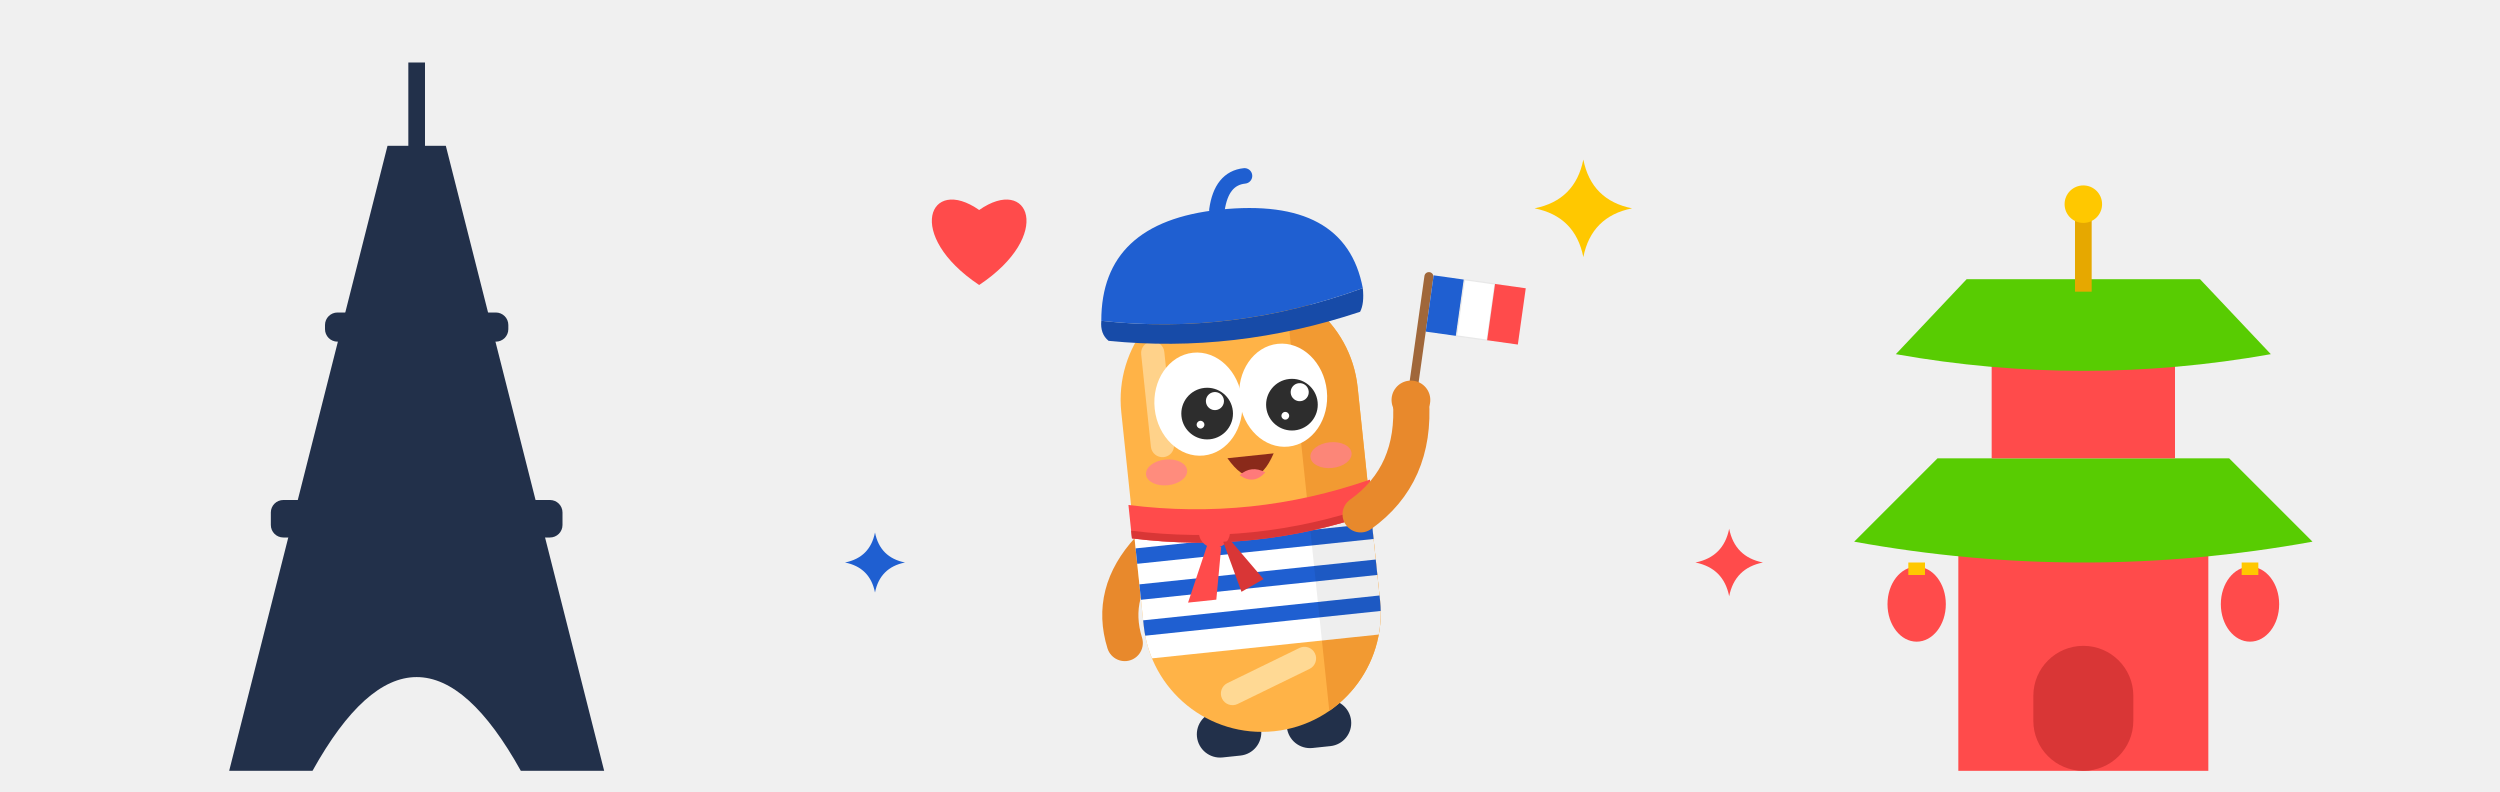
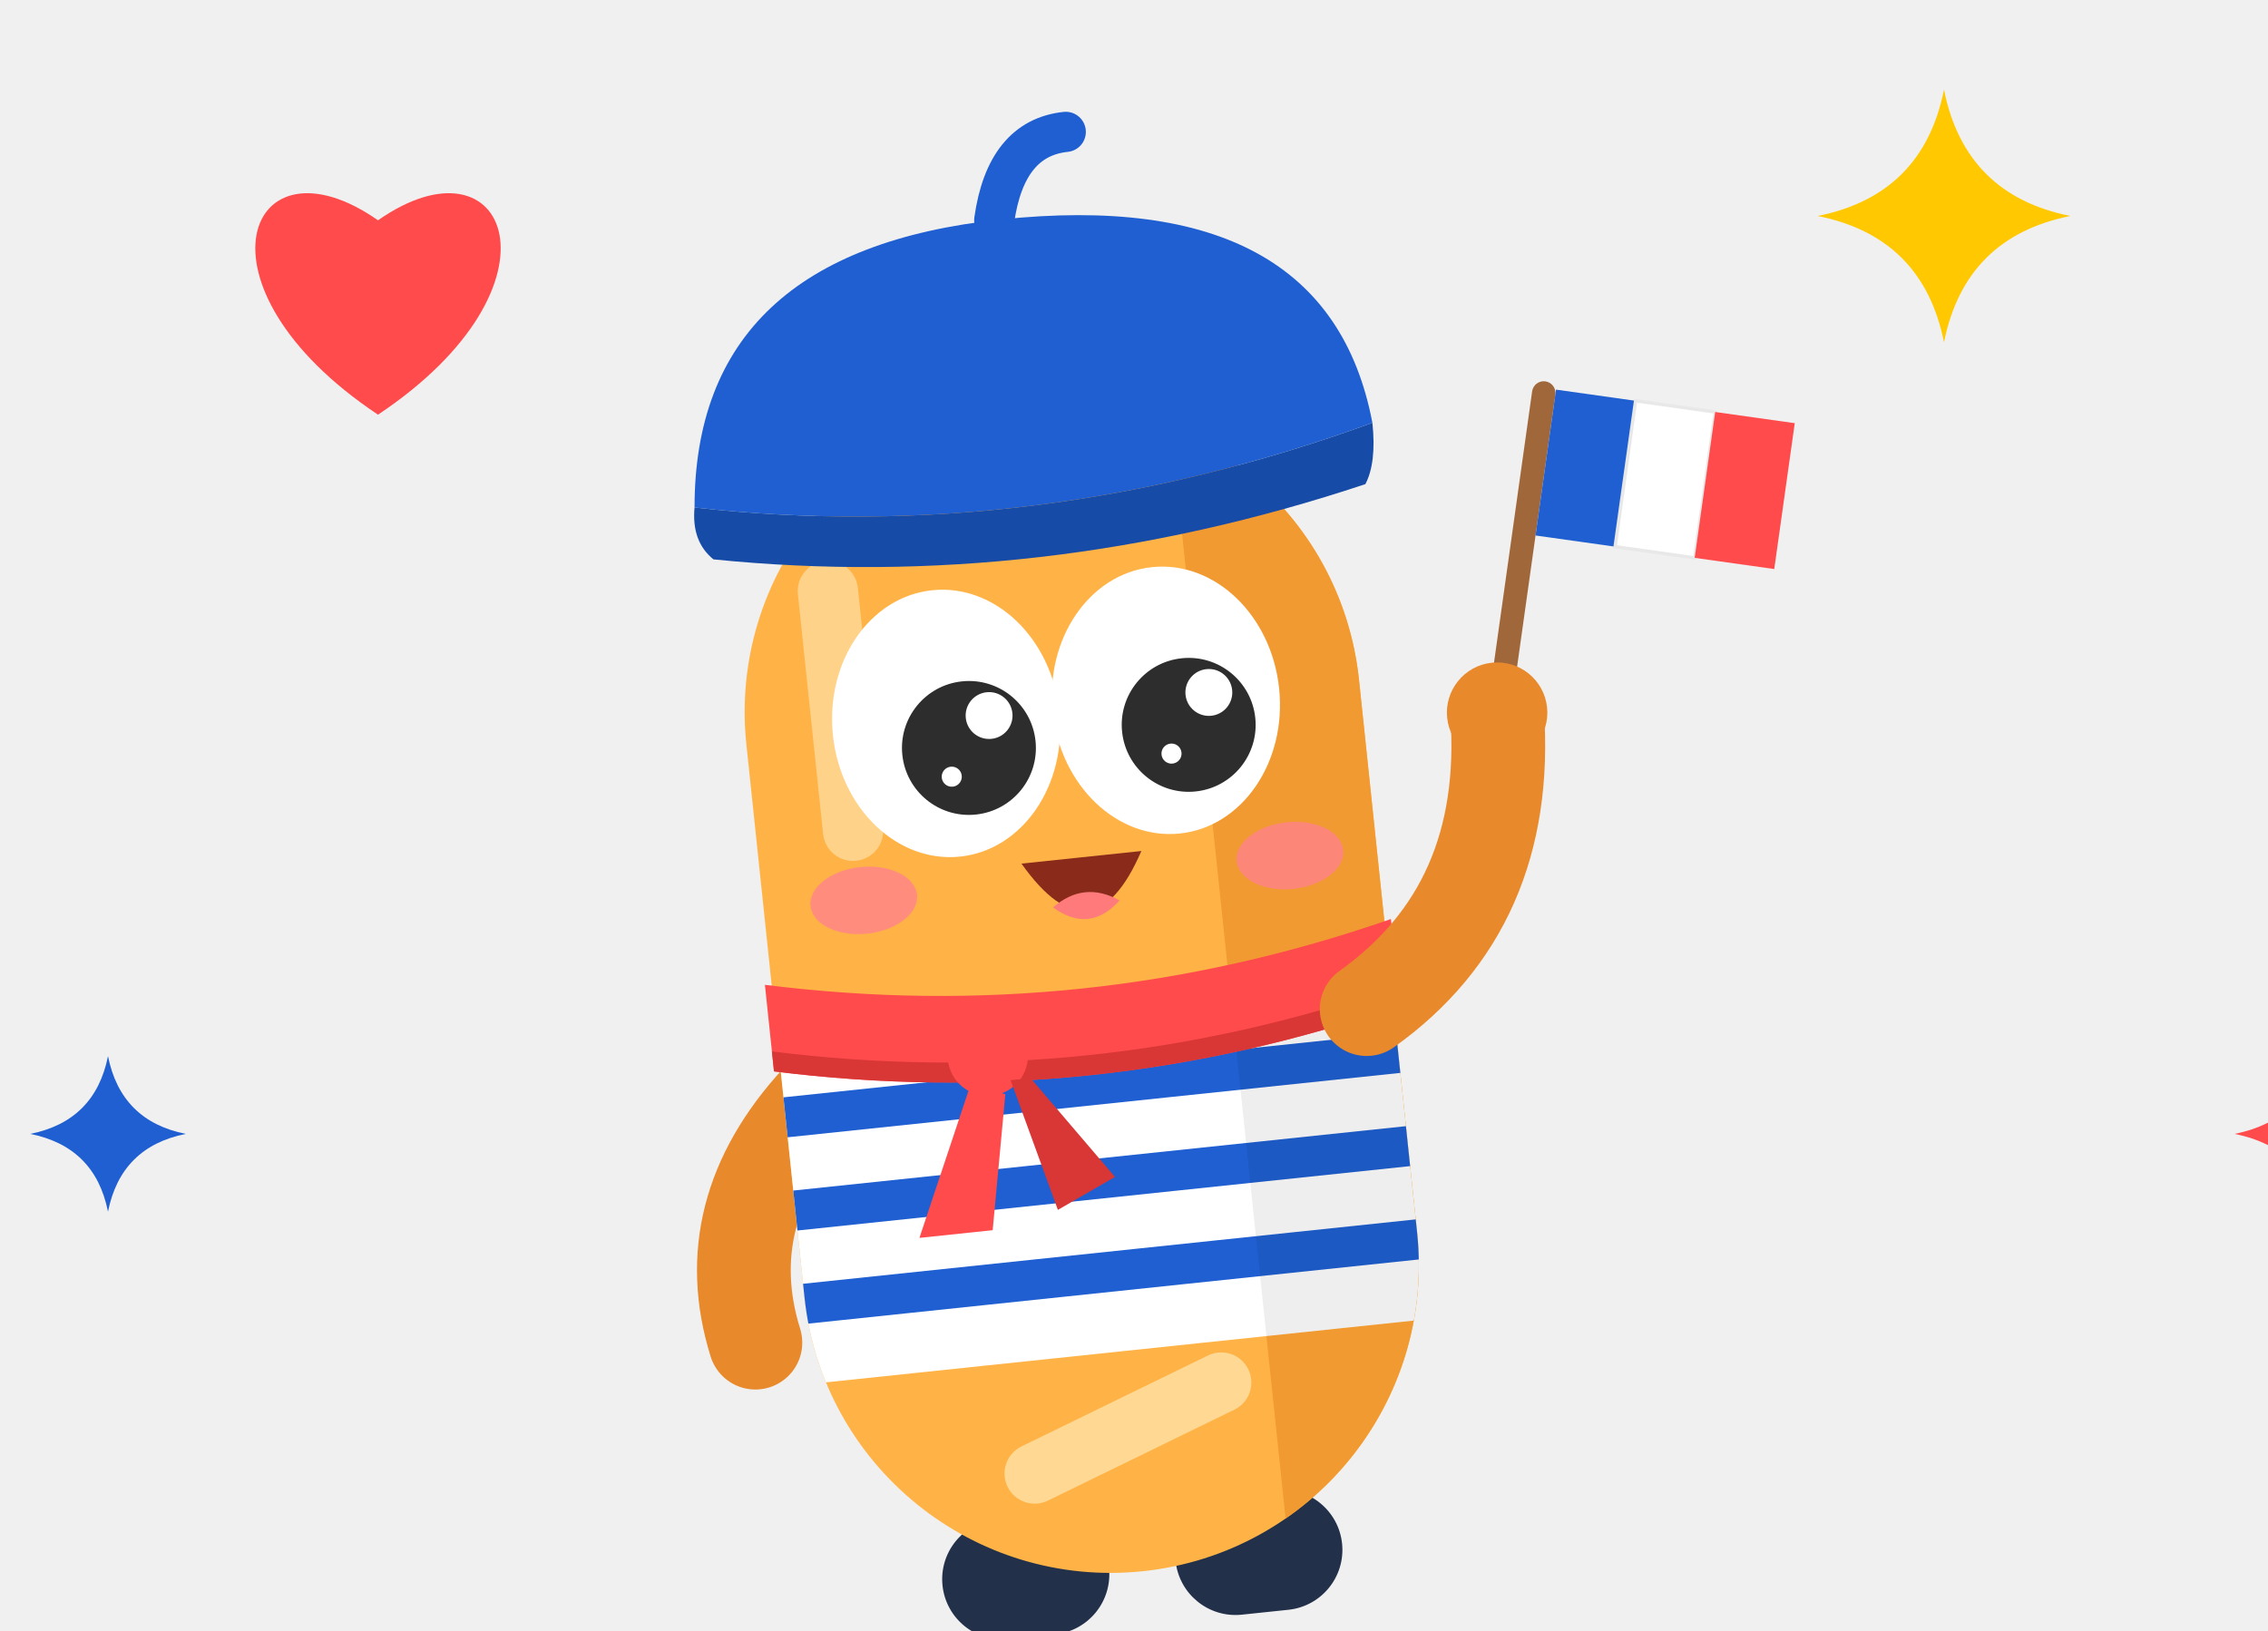
- <svg xmlns="http://www.w3.org/2000/svg" viewBox="0 30 1200 380" width="1200" height="380">
-   <g transform="translate(200 400)">
-     <path d="M-90 0 L-14 -300 H14 L90 0 H50 Q0 -90 -50 0 Z" fill="#22304a" />
-     <rect x="-70" y="-130" width="140" height="18" rx="6" fill="#22304a" />
-     <rect x="-44" y="-220" width="88" height="14" rx="6" fill="#22304a" />
-     <rect x="-4" y="-340" width="8" height="44" fill="#22304a" />
-   </g>
-   <g transform="translate(1000 400)">
-     <rect x="-60" y="-110" width="120" height="110" fill="#ff4b4b" />
-     <rect x="-24" y="-60" width="48" height="60" rx="24" fill="#d93636" />
-     <path d="M-110 -110 Q0 -90 110 -110 L70 -150 H-70 Z" fill="#58cc02" />
-     <rect x="-44" y="-200" width="88" height="50" fill="#ff4b4b" />
-     <path d="M-90 -200 Q0 -184 90 -200 L56 -236 H-56 Z" fill="#58cc02" />
-     <rect x="-4" y="-270" width="8" height="40" fill="#e6a800" />
-     <circle cx="0" cy="-272" r="9" fill="#ffc800" />
-     <g fill="#ff4b4b">
-       <ellipse cx="-80" cy="-80" rx="14" ry="18" />
-       <ellipse cx="80" cy="-80" rx="14" ry="18" />
-     </g>
-     <g fill="#ffc800">
-       <rect x="-84" y="-100" width="8" height="6" />
-       <rect x="76" y="-100" width="8" height="6" />
-     </g>
-   </g>
+ <svg xmlns="http://www.w3.org/2000/svg" viewBox="400 90 420 302" width="420" height="302">
  <path transform="translate(470 150) scale(1.2)" d="M0 14 C-30 -6 -20 -30 0 -16 C20 -30 30 -6 0 14 Z" fill="#ff4b4b" />
  <path transform="translate(760 130) scale(1.3)" d="M0 -18 Q3 -3 18 0 Q3 3 0 18 Q-3 3 -18 0 Q-3 -3 0 -18 Z" fill="#ffc800" />
  <path transform="translate(420 300) scale(0.8)" d="M0 -18 Q3 -3 18 0 Q3 3 0 18 Q-3 3 -18 0 Q-3 -3 0 -18 Z" fill="#1f5fd1" />
  <path transform="translate(830 300) scale(0.9)" d="M0 -18 Q3 -3 18 0 Q3 3 0 18 Q-3 3 -18 0 Q-3 -3 0 -18 Z" fill="#ff4b4b" />
  <g transform="translate(600 270) scale(0.62) rotate(-6)">
    <defs>
      <clipPath id="b0">
        <rect x="-92" y="-170" width="184" height="350" rx="92" />
      </clipPath>
    </defs>
    <rect x="-60" y="160" width="50" height="36" rx="18" fill="#22304a" />
    <rect x="10" y="160" width="50" height="36" rx="18" fill="#22304a" />
    <path d="M-82 30 Q-116 60 -108 100" fill="none" stroke="#e8892c" stroke-width="28" stroke-linecap="round" />
    <g clip-path="url(#b0)">
      <rect x="-92" y="-170" width="184" height="350" fill="#ffb347" />
      <rect x="44" y="-170" width="60" height="350" fill="#f29a32" />
      <rect x="-72" y="-130" width="18" height="90" rx="9" fill="#ffd28a" />
      <rect x="-92" y="10" width="184" height="104" fill="#ffffff" />
      <rect x="-92" y="28" width="184" height="12" fill="#1f5fd1" />
      <rect x="-92" y="56" width="184" height="12" fill="#1f5fd1" />
      <rect x="-92" y="84" width="184" height="12" fill="#1f5fd1" />
      <rect x="44" y="10" width="60" height="104" fill="#000" opacity=".07" />
      <rect x="-40" y="128" width="80" height="18" rx="9" fill="#ffd994" transform="rotate(-20 0 137)" />
    </g>
    <ellipse cx="-32" cy="-78" rx="34" ry="40" fill="#ffffff" />
    <ellipse cx="34" cy="-78" rx="34" ry="40" fill="#ffffff" />
    <circle cx="-26" cy="-70" r="20" fill="#2d2d2d" />
    <circle cx="40" cy="-70" r="20" fill="#2d2d2d" />
    <circle cx="-19" cy="-79" r="7" fill="#ffffff" />
    <circle cx="47" cy="-79" r="7" fill="#ffffff" />
    <circle cx="-32" cy="-62" r="3" fill="#ffffff" />
    <circle cx="34" cy="-62" r="3" fill="#ffffff" />
    <ellipse cx="-62" cy="-28" rx="16" ry="10" fill="#ff7f8f" opacity=".75" />
    <ellipse cx="66" cy="-28" rx="16" ry="10" fill="#ff7f8f" opacity=".75" />
    <path d="M-14 -34 Q4 -2 22 -34 Z" fill="#8a2a1a" />
    <path d="M-6 -20 Q4 -11 14 -20 Q4 -27 -6 -20 Z" fill="#ff7a7a" />
    <path d="M-94 -6 Q0 16 94 -6 V20 Q0 42 -94 20 Z" fill="#ff4b4b" />
    <path d="M-94 14 Q0 36 94 14 V20 Q0 42 -94 20 Z" fill="#d93636" />
    <circle cx="-30" cy="22" r="12" fill="#ff4b4b" />
    <path d="M-36 30 L-56 74 L-34 74 L-26 34 Z" fill="#ff4b4b" />
    <path d="M-24 30 L-14 70 L4 62 L-18 30 Z" fill="#d93636" />
    <path d="M-100 -150 Q-92 -226 0 -226 Q98 -226 104 -154 Q0 -128 -100 -150 Z" fill="#1f5fd1" />
    <path d="M-100 -150 Q0 -128 104 -154 Q104 -142 100 -136 Q0 -114 -96 -134 Q-102 -140 -100 -150 Z" fill="#174ba8" />
    <path d="M-2 -226 Q4 -250 22 -250" fill="none" stroke="#1f5fd1" stroke-width="12" stroke-linecap="round" />
    <path d="M84 20 Q130 -6 132 -64" fill="none" stroke="#e8892c" stroke-width="28" stroke-linecap="round" />
    <g transform="translate(132 -64)">
      <g transform="rotate(14)">
        <rect x="-3" y="-100" width="7" height="110" rx="3.5" fill="#a0673a" />
        <rect x="4" y="-98" width="24" height="44" fill="#1f5fd1" />
        <rect x="28" y="-98" width="24" height="44" fill="#ffffff" stroke="#e8e8e8" />
        <rect x="52" y="-98" width="24" height="44" fill="#ff4b4b" />
      </g>
    </g>
    <circle cx="132" cy="-64" r="15" fill="#e8892c" />
  </g>
</svg>
